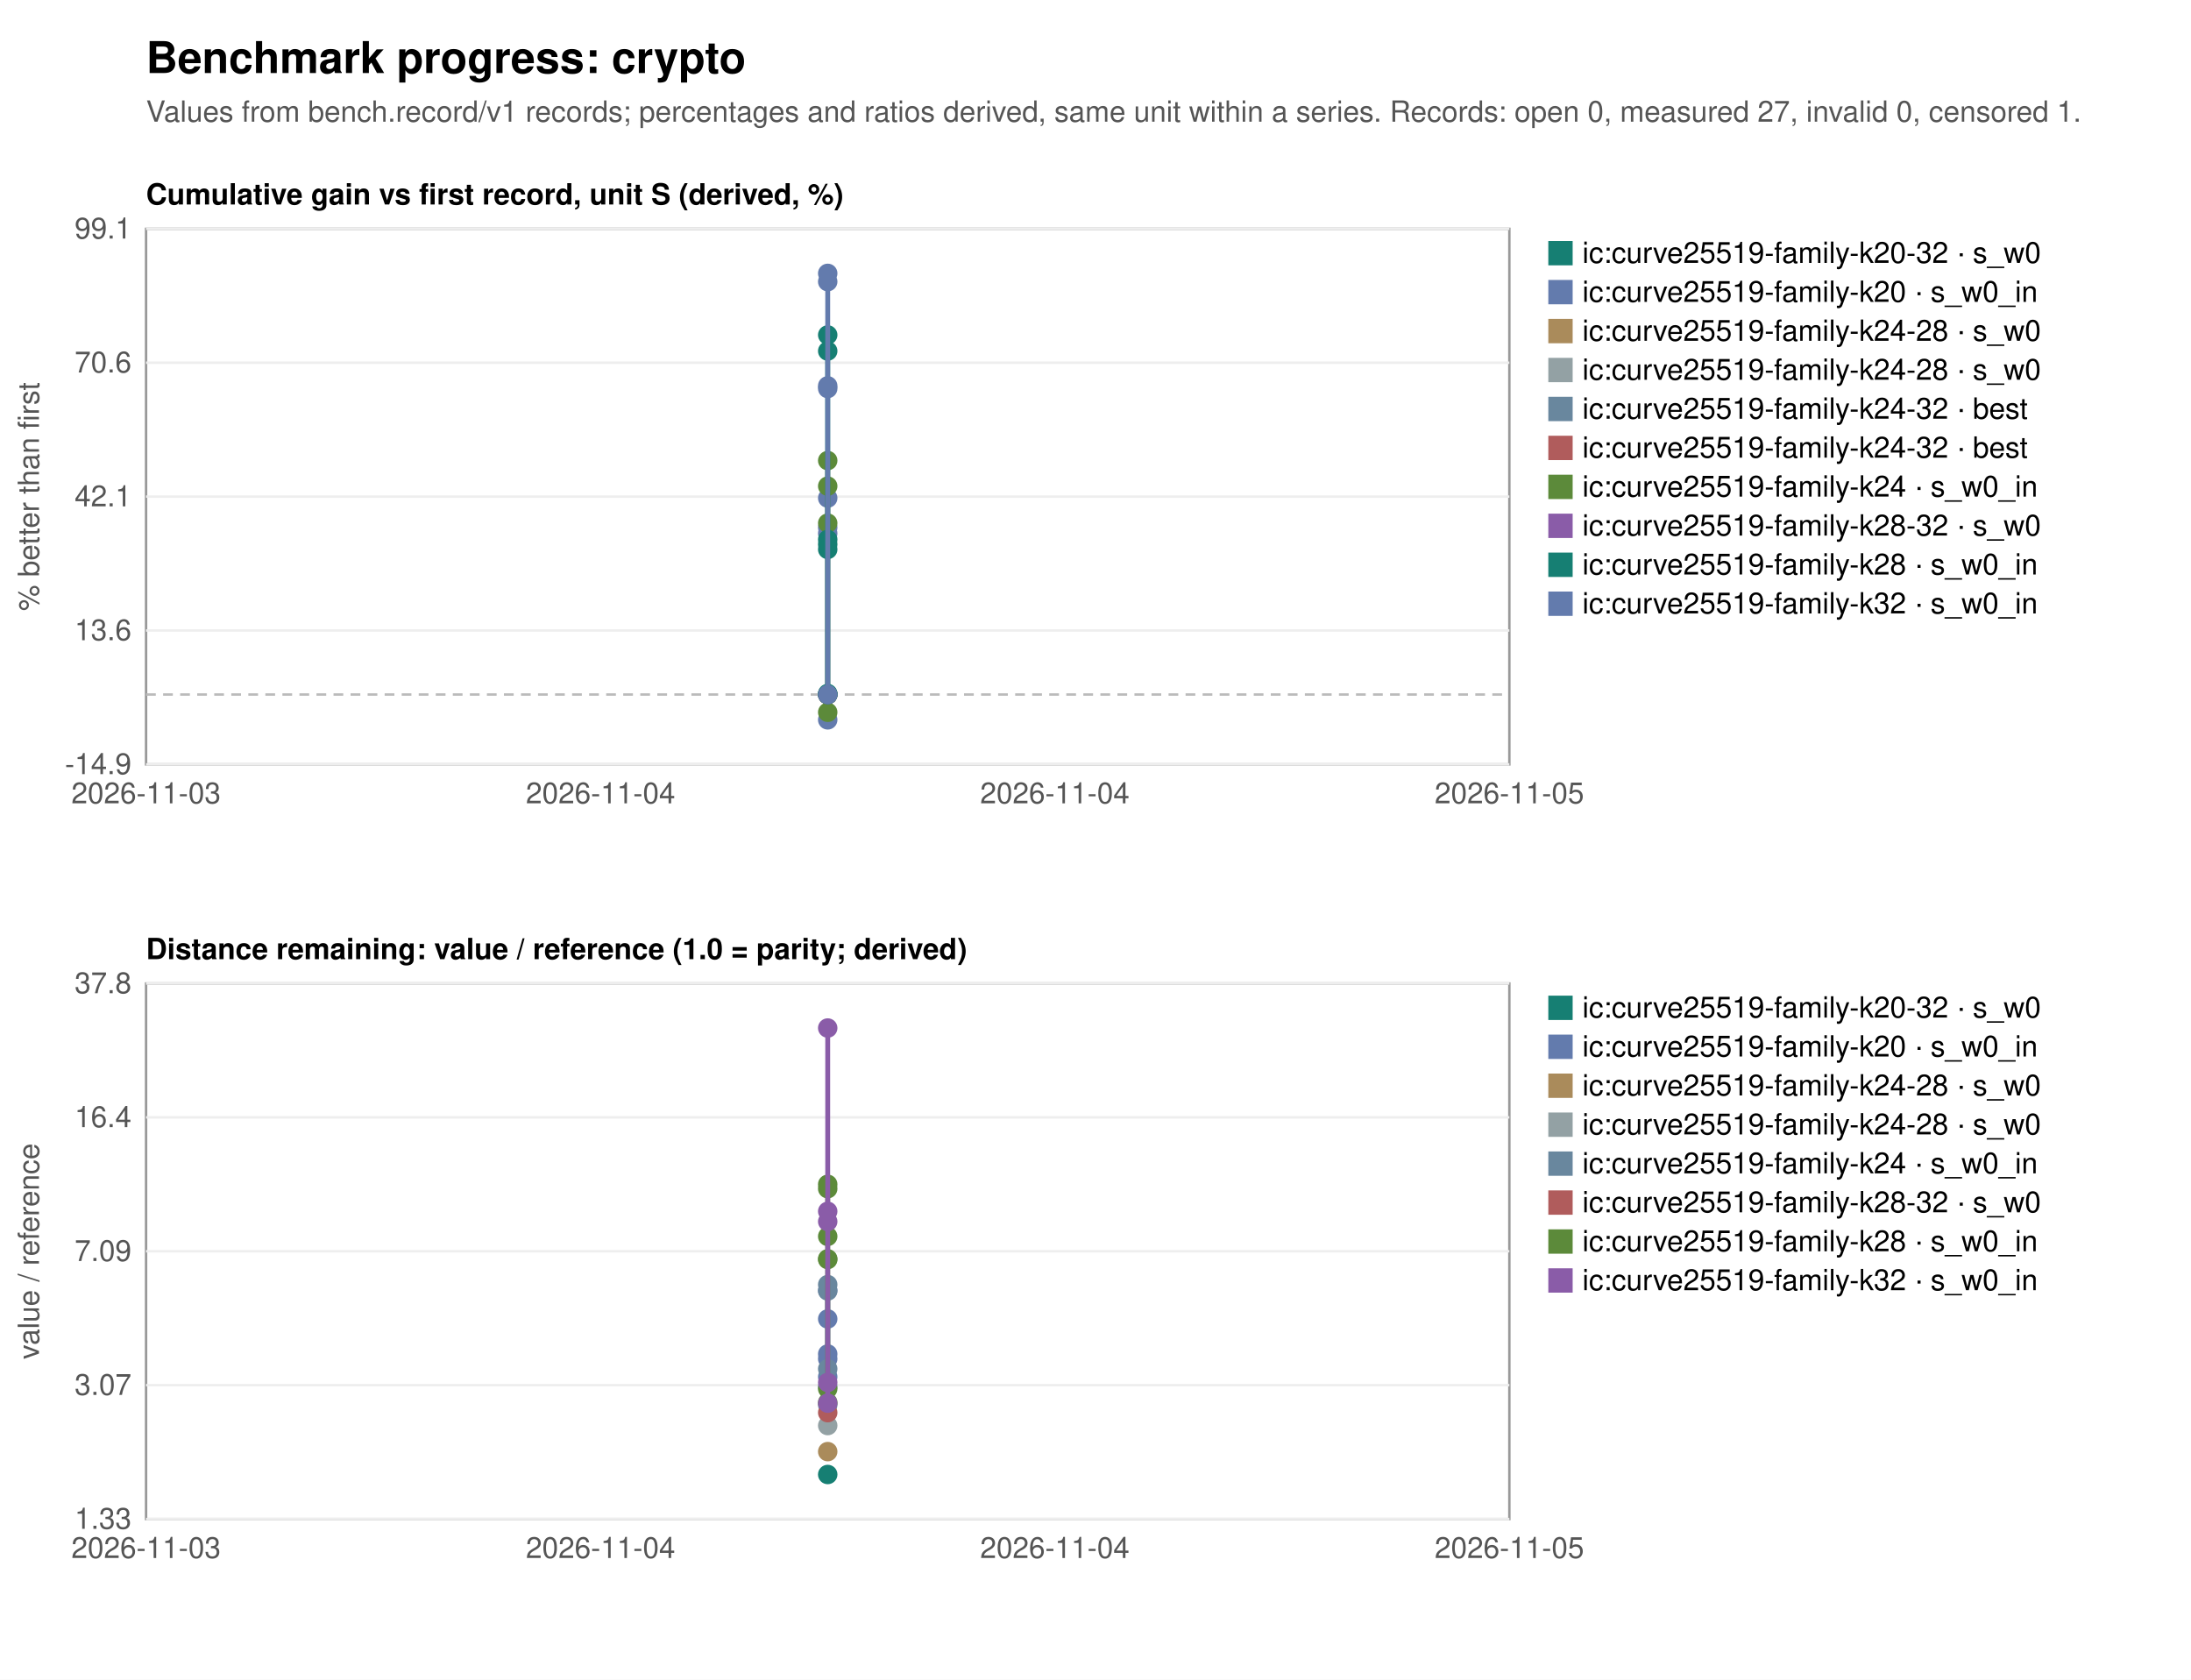
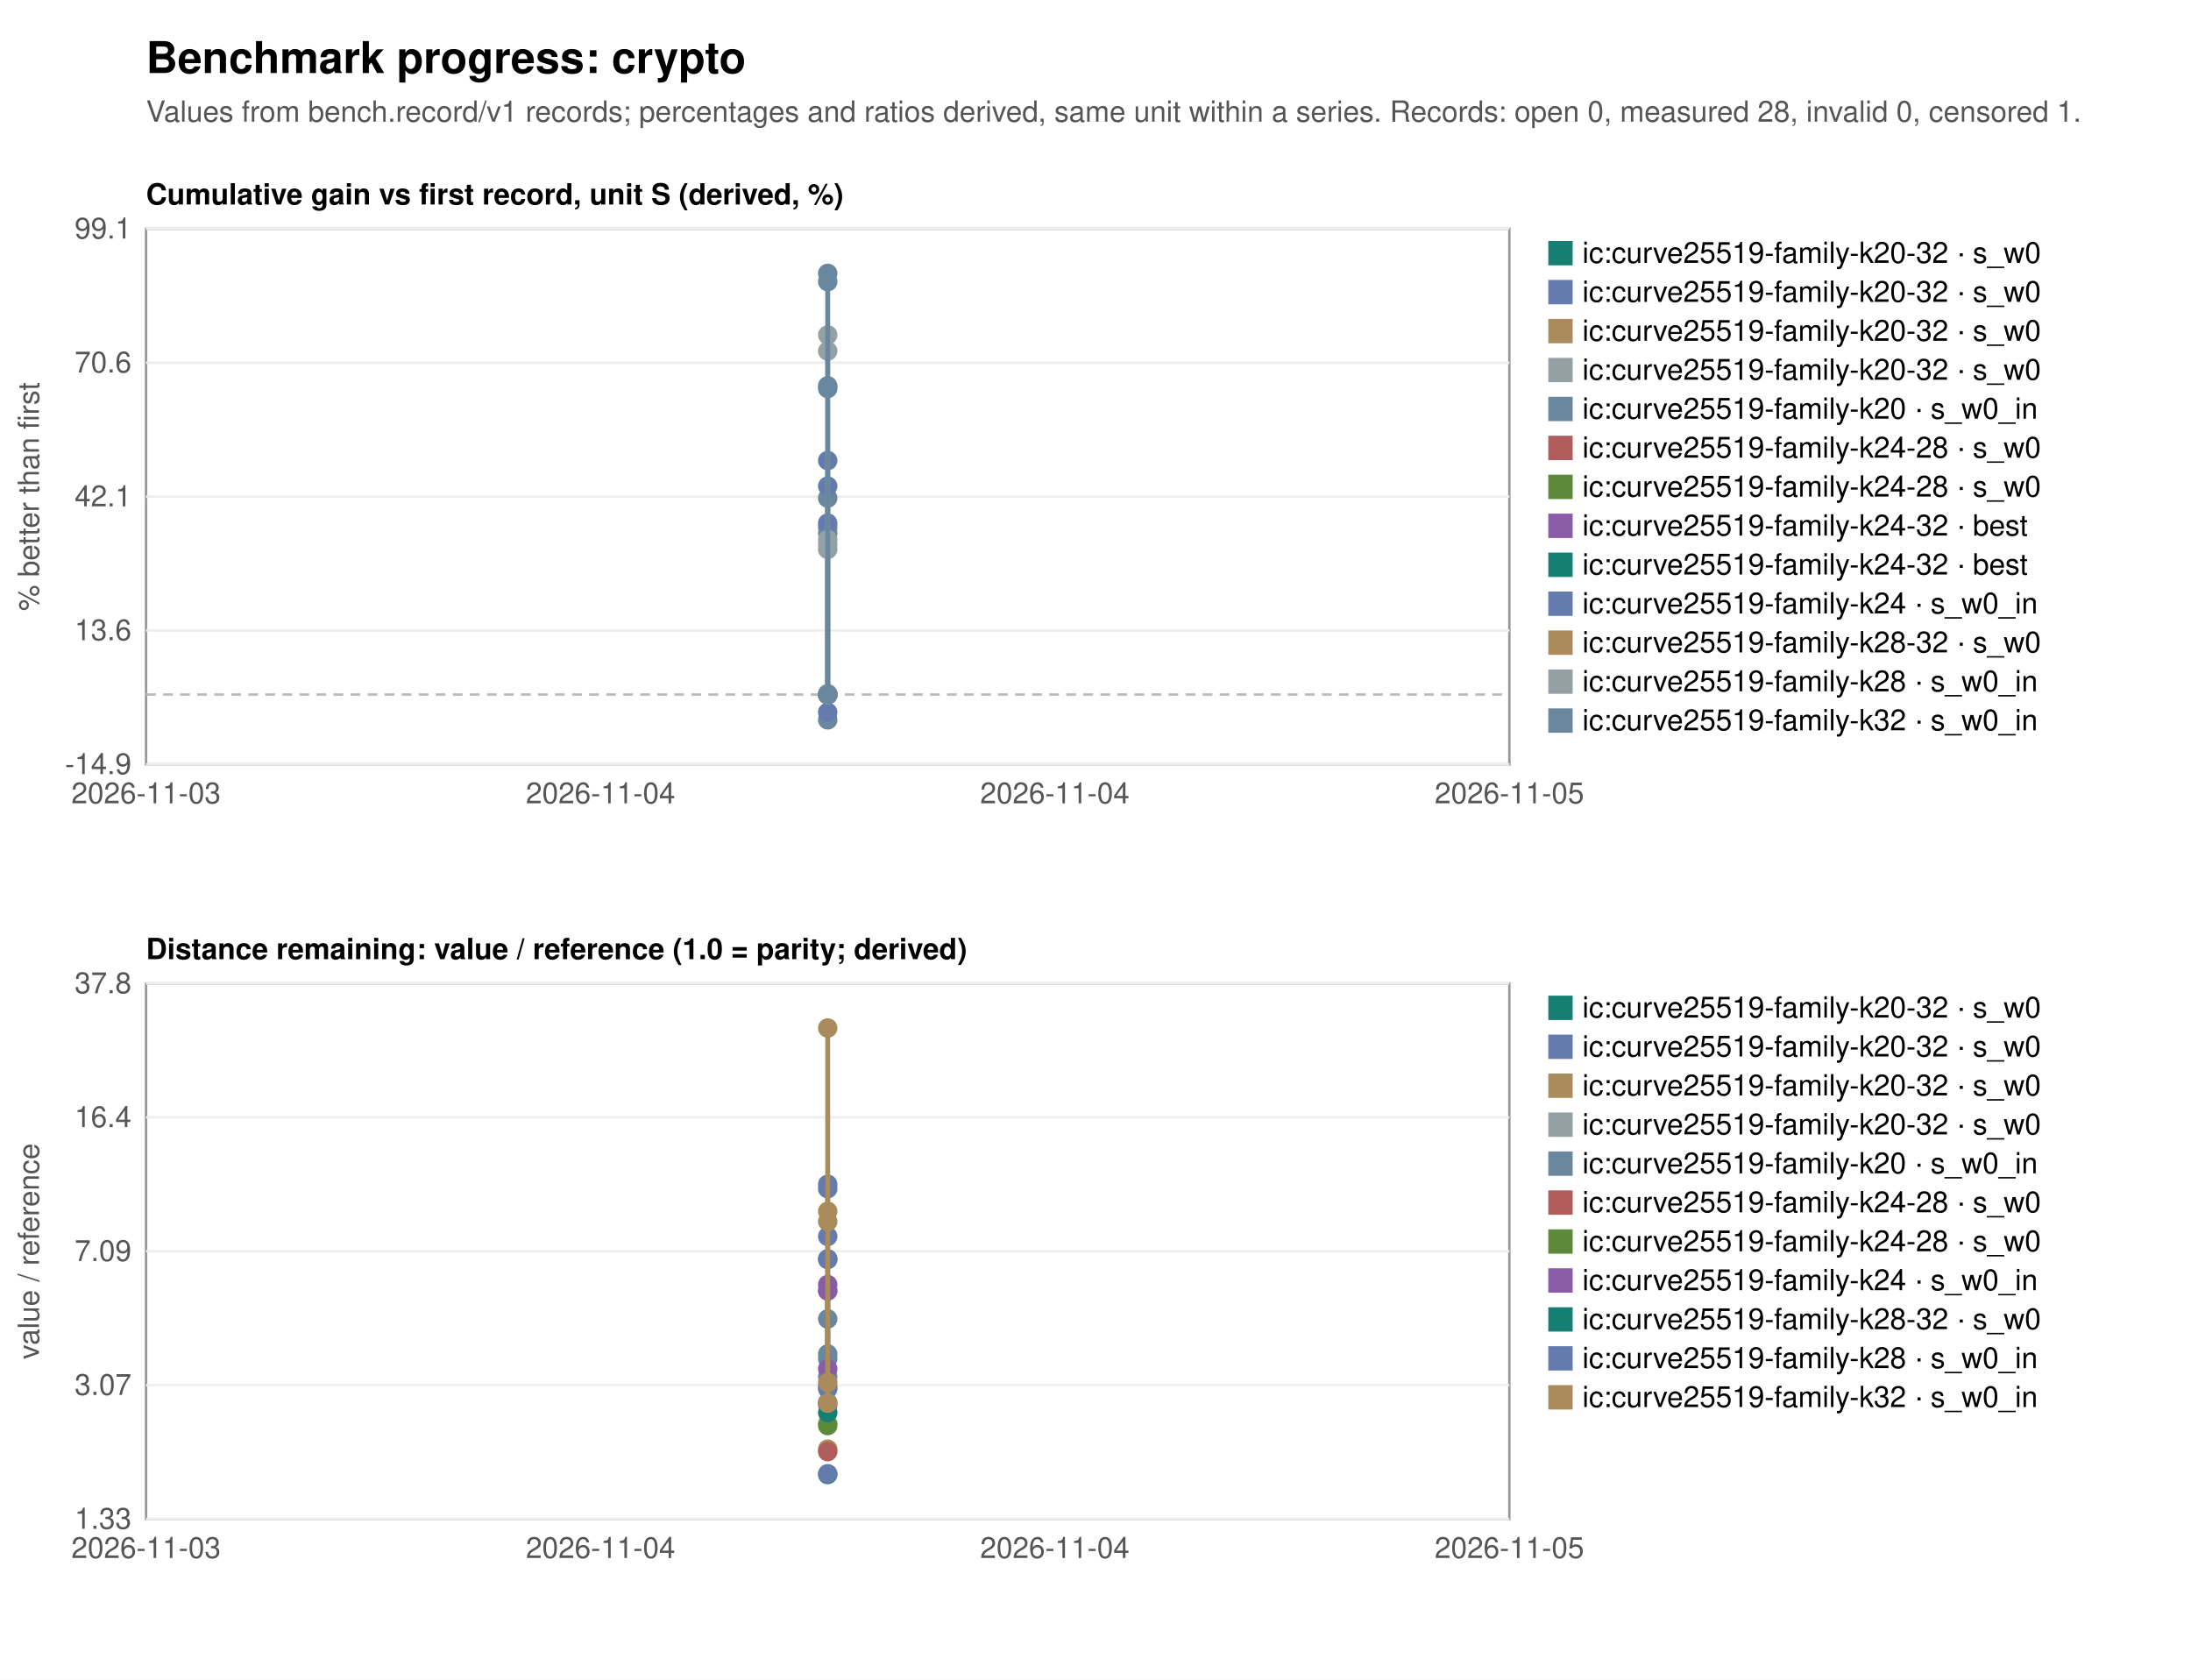
<svg xmlns="http://www.w3.org/2000/svg" width="900" height="690" viewBox="0 0 900 690" font-family="Helvetica, Arial, sans-serif" font-size="12">
  <rect width="900" height="690" fill="white" />
  <text x="60" y="30" font-size="18" font-weight="bold">Benchmark progress: crypto</text>
-   <text x="60" y="50" fill="#555">Values from bench.record/v1 records; percentages and ratios derived, same unit within a series. Records: open 0, measured 27, invalid 0, censored 1.</text>
+   <text x="60" y="50" fill="#555">Values from bench.record/v1 records; percentages and ratios derived, same unit within a series. Records: open 0, measured 28, invalid 0, censored 1.</text>
  <text x="60" y="84" font-weight="bold">Cumulative gain vs first record, unit S (derived, %)</text>
  <rect x="60" y="94" width="560" height="220" fill="none" stroke="#999" />
  <line x1="60" y1="314.0" x2="620" y2="314.0" stroke="#eee" />
  <text x="54" y="318.0" text-anchor="end" fill="#555">-14.9</text>
  <line x1="60" y1="259.0" x2="620" y2="259.0" stroke="#eee" />
  <text x="54" y="263.0" text-anchor="end" fill="#555">13.6</text>
  <line x1="60" y1="204.0" x2="620" y2="204.0" stroke="#eee" />
  <text x="54" y="208.0" text-anchor="end" fill="#555">42.1</text>
  <line x1="60" y1="149.0" x2="620" y2="149.0" stroke="#eee" />
  <text x="54" y="153.0" text-anchor="end" fill="#555">70.6</text>
  <line x1="60" y1="94.0" x2="620" y2="94.0" stroke="#eee" />
  <text x="54" y="98.0" text-anchor="end" fill="#555">99.1</text>
  <text x="60.0" y="330" text-anchor="middle" fill="#555">2026-11-03</text>
  <text x="246.7" y="330" text-anchor="middle" fill="#555">2026-11-04</text>
  <text x="433.3" y="330" text-anchor="middle" fill="#555">2026-11-04</text>
  <text x="620.0" y="330" text-anchor="middle" fill="#555">2026-11-05</text>
  <line x1="60" y1="285.3" x2="620" y2="285.3" stroke="#bbb" stroke-dasharray="4 3" />
  <text transform="translate(16,204.0) rotate(-90)" text-anchor="middle" fill="#555">% better than first</text>
  <circle cx="340.0" cy="285.3" r="4" fill="#167f73" />
  <rect x="636" y="99" width="10" height="10" fill="#167f73" />
  <text x="650" y="108">ic:curve25519-family-k20-32 · s_w0</text>
-   <polyline fill="none" stroke="#637bad" stroke-width="2" points="340.0,285.3 340.0,295.7 340.0,216.7 340.0,219.1 340.0,204.6" />
  <circle cx="340.0" cy="285.3" r="4" fill="#637bad" />
-   <circle cx="340.0" cy="295.7" r="4" fill="#637bad" />
-   <circle cx="340.0" cy="216.7" r="4" fill="#637bad" />
-   <circle cx="340.0" cy="219.1" r="4" fill="#637bad" />
-   <circle cx="340.0" cy="204.6" r="4" fill="#637bad" />
  <rect x="636" y="115" width="10" height="10" fill="#637bad" />
-   <text x="650" y="124">ic:curve25519-family-k20 · s_w0_in</text>
+   <text x="650" y="124">ic:curve25519-family-k20-32 · s_w0</text>
  <circle cx="340.0" cy="285.3" r="4" fill="#aa8b5b" />
  <rect x="636" y="131" width="10" height="10" fill="#aa8b5b" />
-   <text x="650" y="140">ic:curve25519-family-k24-28 · s_w0</text>
+   <text x="650" y="140">ic:curve25519-family-k20-32 · s_w0</text>
  <circle cx="340.0" cy="285.3" r="4" fill="#93a1a4" />
  <rect x="636" y="147" width="10" height="10" fill="#93a1a4" />
-   <text x="650" y="156">ic:curve25519-family-k24-28 · s_w0</text>
+   <text x="650" y="156">ic:curve25519-family-k20-32 · s_w0</text>
+   <polyline fill="none" stroke="#69879e" stroke-width="2" points="340.0,285.3 340.0,295.7 340.0,216.7 340.0,219.1 340.0,204.6" />
  <circle cx="340.0" cy="285.3" r="4" fill="#69879e" />
+   <circle cx="340.0" cy="295.7" r="4" fill="#69879e" />
+   <circle cx="340.0" cy="216.7" r="4" fill="#69879e" />
+   <circle cx="340.0" cy="219.1" r="4" fill="#69879e" />
+   <circle cx="340.0" cy="204.6" r="4" fill="#69879e" />
  <rect x="636" y="163" width="10" height="10" fill="#69879e" />
-   <text x="650" y="172">ic:curve25519-family-k24-32 · best</text>
+   <text x="650" y="172">ic:curve25519-family-k20 · s_w0_in</text>
  <circle cx="340.0" cy="285.3" r="4" fill="#b05c5c" />
  <rect x="636" y="179" width="10" height="10" fill="#b05c5c" />
-   <text x="650" y="188">ic:curve25519-family-k24-32 · best</text>
-   <polyline fill="none" stroke="#5c8a3a" stroke-width="2" points="340.0,285.3 340.0,292.6 340.0,214.9 340.0,199.7 340.0,189.2" />
+   <text x="650" y="188">ic:curve25519-family-k24-28 · s_w0</text>
  <circle cx="340.0" cy="285.3" r="4" fill="#5c8a3a" />
-   <circle cx="340.0" cy="292.6" r="4" fill="#5c8a3a" />
-   <circle cx="340.0" cy="214.9" r="4" fill="#5c8a3a" />
-   <circle cx="340.0" cy="199.7" r="4" fill="#5c8a3a" />
-   <circle cx="340.0" cy="189.2" r="4" fill="#5c8a3a" />
  <rect x="636" y="195" width="10" height="10" fill="#5c8a3a" />
-   <text x="650" y="204">ic:curve25519-family-k24 · s_w0_in</text>
+   <text x="650" y="204">ic:curve25519-family-k24-28 · s_w0</text>
  <circle cx="340.0" cy="285.3" r="4" fill="#8a5ca8" />
  <rect x="636" y="211" width="10" height="10" fill="#8a5ca8" />
-   <text x="650" y="220">ic:curve25519-family-k28-32 · s_w0</text>
-   <polyline fill="none" stroke="#167f73" stroke-width="2" points="340.0,285.3 340.0,284.9 340.0,223.6 340.0,221.6 340.0,225.7 340.0,144.2 340.0,137.6" />
+   <text x="650" y="220">ic:curve25519-family-k24-32 · best</text>
  <circle cx="340.0" cy="285.3" r="4" fill="#167f73" />
-   <circle cx="340.0" cy="284.9" r="4" fill="#167f73" />
-   <circle cx="340.0" cy="223.6" r="4" fill="#167f73" />
-   <circle cx="340.0" cy="221.6" r="4" fill="#167f73" />
-   <circle cx="340.0" cy="225.7" r="4" fill="#167f73" />
-   <circle cx="340.0" cy="144.2" r="4" fill="#167f73" />
-   <circle cx="340.0" cy="137.6" r="4" fill="#167f73" />
  <rect x="636" y="227" width="10" height="10" fill="#167f73" />
-   <text x="650" y="236">ic:curve25519-family-k28 · s_w0_in</text>
-   <polyline fill="none" stroke="#637bad" stroke-width="2" points="340.0,285.3 340.0,158.5 340.0,159.6 340.0,115.7 340.0,112.3" />
+   <text x="650" y="236">ic:curve25519-family-k24-32 · best</text>
+   <polyline fill="none" stroke="#637bad" stroke-width="2" points="340.0,285.3 340.0,292.6 340.0,214.9 340.0,199.7 340.0,189.2" />
  <circle cx="340.0" cy="285.3" r="4" fill="#637bad" />
-   <circle cx="340.0" cy="158.5" r="4" fill="#637bad" />
-   <circle cx="340.0" cy="159.6" r="4" fill="#637bad" />
-   <circle cx="340.0" cy="115.7" r="4" fill="#637bad" />
-   <circle cx="340.0" cy="112.3" r="4" fill="#637bad" />
+   <circle cx="340.0" cy="292.6" r="4" fill="#637bad" />
+   <circle cx="340.0" cy="214.9" r="4" fill="#637bad" />
+   <circle cx="340.0" cy="199.7" r="4" fill="#637bad" />
+   <circle cx="340.0" cy="189.2" r="4" fill="#637bad" />
  <rect x="636" y="243" width="10" height="10" fill="#637bad" />
-   <text x="650" y="252">ic:curve25519-family-k32 · s_w0_in</text>
+   <text x="650" y="252">ic:curve25519-family-k24 · s_w0_in</text>
+   <circle cx="340.0" cy="285.3" r="4" fill="#aa8b5b" />
+   <rect x="636" y="259" width="10" height="10" fill="#aa8b5b" />
+   <text x="650" y="268">ic:curve25519-family-k28-32 · s_w0</text>
+   <polyline fill="none" stroke="#93a1a4" stroke-width="2" points="340.0,285.3 340.0,284.9 340.0,223.6 340.0,221.6 340.0,225.7 340.0,144.2 340.0,137.6" />
+   <circle cx="340.0" cy="285.3" r="4" fill="#93a1a4" />
+   <circle cx="340.0" cy="284.9" r="4" fill="#93a1a4" />
+   <circle cx="340.0" cy="223.6" r="4" fill="#93a1a4" />
+   <circle cx="340.0" cy="221.6" r="4" fill="#93a1a4" />
+   <circle cx="340.0" cy="225.7" r="4" fill="#93a1a4" />
+   <circle cx="340.0" cy="144.2" r="4" fill="#93a1a4" />
+   <circle cx="340.0" cy="137.6" r="4" fill="#93a1a4" />
+   <rect x="636" y="275" width="10" height="10" fill="#93a1a4" />
+   <text x="650" y="284">ic:curve25519-family-k28 · s_w0_in</text>
+   <polyline fill="none" stroke="#69879e" stroke-width="2" points="340.0,285.3 340.0,158.5 340.0,159.6 340.0,115.7 340.0,112.3" />
+   <circle cx="340.0" cy="285.3" r="4" fill="#69879e" />
+   <circle cx="340.0" cy="158.5" r="4" fill="#69879e" />
+   <circle cx="340.0" cy="159.6" r="4" fill="#69879e" />
+   <circle cx="340.0" cy="115.7" r="4" fill="#69879e" />
+   <circle cx="340.0" cy="112.3" r="4" fill="#69879e" />
+   <rect x="636" y="291" width="10" height="10" fill="#69879e" />
+   <text x="650" y="300">ic:curve25519-family-k32 · s_w0_in</text>
  <text x="60" y="394" font-weight="bold">Distance remaining: value / reference (1.0 = parity; derived)</text>
  <rect x="60" y="404" width="560" height="220" fill="none" stroke="#999" />
  <line x1="60" y1="624.0" x2="620" y2="624.0" stroke="#eee" />
  <text x="54" y="628.0" text-anchor="end" fill="#555">1.33</text>
  <line x1="60" y1="569.0" x2="620" y2="569.0" stroke="#eee" />
  <text x="54" y="573.0" text-anchor="end" fill="#555">3.07</text>
  <line x1="60" y1="514.0" x2="620" y2="514.0" stroke="#eee" />
  <text x="54" y="518.0" text-anchor="end" fill="#555">7.09</text>
  <line x1="60" y1="459.0" x2="620" y2="459.0" stroke="#eee" />
  <text x="54" y="463.0" text-anchor="end" fill="#555">16.4</text>
  <line x1="60" y1="404.0" x2="620" y2="404.0" stroke="#eee" />
  <text x="54" y="408.0" text-anchor="end" fill="#555">37.8</text>
  <text x="60.0" y="640" text-anchor="middle" fill="#555">2026-11-03</text>
  <text x="246.7" y="640" text-anchor="middle" fill="#555">2026-11-04</text>
  <text x="433.3" y="640" text-anchor="middle" fill="#555">2026-11-04</text>
  <text x="620.0" y="640" text-anchor="middle" fill="#555">2026-11-05</text>
  <text transform="translate(16,514.0) rotate(-90)" text-anchor="middle" fill="#555">value / reference</text>
  <circle cx="340.0" cy="605.7" r="4" fill="#167f73" />
  <rect x="636" y="409" width="10" height="10" fill="#167f73" />
  <text x="650" y="418">ic:curve25519-family-k20-32 · s_w0</text>
-   <polyline fill="none" stroke="#637bad" stroke-width="2" points="340.0,541.8 340.0,530.1 340.0,558.2 340.0,556.2 340.0,565.6" />
-   <circle cx="340.0" cy="541.8" r="4" fill="#637bad" />
-   <circle cx="340.0" cy="530.1" r="4" fill="#637bad" />
-   <circle cx="340.0" cy="558.2" r="4" fill="#637bad" />
-   <circle cx="340.0" cy="556.2" r="4" fill="#637bad" />
-   <circle cx="340.0" cy="565.6" r="4" fill="#637bad" />
+   <circle cx="340.0" cy="605.4" r="4" fill="#637bad" />
  <rect x="636" y="425" width="10" height="10" fill="#637bad" />
-   <text x="650" y="434">ic:curve25519-family-k20 · s_w0_in</text>
-   <circle cx="340.0" cy="596.3" r="4" fill="#aa8b5b" />
+   <text x="650" y="434">ic:curve25519-family-k20-32 · s_w0</text>
+   <circle cx="340.0" cy="595.3" r="4" fill="#aa8b5b" />
  <rect x="636" y="441" width="10" height="10" fill="#aa8b5b" />
-   <text x="650" y="450">ic:curve25519-family-k24-28 · s_w0</text>
-   <circle cx="340.0" cy="585.6" r="4" fill="#93a1a4" />
+   <text x="650" y="450">ic:curve25519-family-k20-32 · s_w0</text>
+   <circle cx="340.0" cy="584.7" r="4" fill="#93a1a4" />
  <rect x="636" y="457" width="10" height="10" fill="#93a1a4" />
-   <text x="650" y="466">ic:curve25519-family-k24-28 · s_w0</text>
-   <polyline fill="none" stroke="#69879e" stroke-width="2" points="340.0,527.7 340.0,530.3 340.0,562.3 340.0,569.7 340.0,577.1" />
-   <circle cx="340.0" cy="527.7" r="4" fill="#69879e" />
-   <circle cx="340.0" cy="530.3" r="4" fill="#69879e" />
-   <circle cx="340.0" cy="562.3" r="4" fill="#69879e" />
-   <circle cx="340.0" cy="569.7" r="4" fill="#69879e" />
-   <circle cx="340.0" cy="577.1" r="4" fill="#69879e" />
+   <text x="650" y="466">ic:curve25519-family-k20-32 · s_w0</text>
+   <polyline fill="none" stroke="#69879e" stroke-width="2" points="340.0,541.8 340.0,530.1 340.0,558.2 340.0,556.2 340.0,565.6" />
+   <circle cx="340.0" cy="541.8" r="4" fill="#69879e" />
+   <circle cx="340.0" cy="530.1" r="4" fill="#69879e" />
+   <circle cx="340.0" cy="558.2" r="4" fill="#69879e" />
+   <circle cx="340.0" cy="556.2" r="4" fill="#69879e" />
+   <circle cx="340.0" cy="565.6" r="4" fill="#69879e" />
  <rect x="636" y="473" width="10" height="10" fill="#69879e" />
-   <text x="650" y="482">ic:curve25519-family-k24 · s_w0_in</text>
-   <circle cx="340.0" cy="580.3" r="4" fill="#b05c5c" />
+   <text x="650" y="482">ic:curve25519-family-k20 · s_w0_in</text>
+   <circle cx="340.0" cy="596.3" r="4" fill="#b05c5c" />
  <rect x="636" y="489" width="10" height="10" fill="#b05c5c" />
-   <text x="650" y="498">ic:curve25519-family-k28-32 · s_w0</text>
-   <polyline fill="none" stroke="#5c8a3a" stroke-width="2" points="340.0,486.5 340.0,488.3 340.0,507.9 340.0,517.4 340.0,517.1 340.0,570.5 340.0,576.1" />
-   <circle cx="340.0" cy="486.5" r="4" fill="#5c8a3a" />
-   <circle cx="340.0" cy="488.3" r="4" fill="#5c8a3a" />
-   <circle cx="340.0" cy="507.9" r="4" fill="#5c8a3a" />
-   <circle cx="340.0" cy="517.4" r="4" fill="#5c8a3a" />
-   <circle cx="340.0" cy="517.1" r="4" fill="#5c8a3a" />
-   <circle cx="340.0" cy="570.5" r="4" fill="#5c8a3a" />
-   <circle cx="340.0" cy="576.1" r="4" fill="#5c8a3a" />
+   <text x="650" y="498">ic:curve25519-family-k24-28 · s_w0</text>
+   <circle cx="340.0" cy="585.6" r="4" fill="#5c8a3a" />
  <rect x="636" y="505" width="10" height="10" fill="#5c8a3a" />
-   <text x="650" y="514">ic:curve25519-family-k28 · s_w0_in</text>
-   <polyline fill="none" stroke="#8a5ca8" stroke-width="2" points="340.0,422.3 340.0,497.6 340.0,501.8 340.0,567.9 340.0,576.4" />
-   <circle cx="340.0" cy="422.3" r="4" fill="#8a5ca8" />
-   <circle cx="340.0" cy="497.6" r="4" fill="#8a5ca8" />
-   <circle cx="340.0" cy="501.8" r="4" fill="#8a5ca8" />
-   <circle cx="340.0" cy="567.9" r="4" fill="#8a5ca8" />
-   <circle cx="340.0" cy="576.4" r="4" fill="#8a5ca8" />
+   <text x="650" y="514">ic:curve25519-family-k24-28 · s_w0</text>
+   <polyline fill="none" stroke="#8a5ca8" stroke-width="2" points="340.0,527.7 340.0,530.3 340.0,562.3 340.0,569.7 340.0,577.1" />
+   <circle cx="340.0" cy="527.7" r="4" fill="#8a5ca8" />
+   <circle cx="340.0" cy="530.3" r="4" fill="#8a5ca8" />
+   <circle cx="340.0" cy="562.3" r="4" fill="#8a5ca8" />
+   <circle cx="340.0" cy="569.7" r="4" fill="#8a5ca8" />
+   <circle cx="340.0" cy="577.1" r="4" fill="#8a5ca8" />
  <rect x="636" y="521" width="10" height="10" fill="#8a5ca8" />
-   <text x="650" y="530">ic:curve25519-family-k32 · s_w0_in</text>
+   <text x="650" y="530">ic:curve25519-family-k24 · s_w0_in</text>
+   <circle cx="340.0" cy="580.3" r="4" fill="#167f73" />
+   <rect x="636" y="537" width="10" height="10" fill="#167f73" />
+   <text x="650" y="546">ic:curve25519-family-k28-32 · s_w0</text>
+   <polyline fill="none" stroke="#637bad" stroke-width="2" points="340.0,486.5 340.0,488.3 340.0,507.9 340.0,517.4 340.0,517.1 340.0,570.5 340.0,576.1" />
+   <circle cx="340.0" cy="486.5" r="4" fill="#637bad" />
+   <circle cx="340.0" cy="488.3" r="4" fill="#637bad" />
+   <circle cx="340.0" cy="507.9" r="4" fill="#637bad" />
+   <circle cx="340.0" cy="517.4" r="4" fill="#637bad" />
+   <circle cx="340.0" cy="517.1" r="4" fill="#637bad" />
+   <circle cx="340.0" cy="570.5" r="4" fill="#637bad" />
+   <circle cx="340.0" cy="576.1" r="4" fill="#637bad" />
+   <rect x="636" y="553" width="10" height="10" fill="#637bad" />
+   <text x="650" y="562">ic:curve25519-family-k28 · s_w0_in</text>
+   <polyline fill="none" stroke="#aa8b5b" stroke-width="2" points="340.0,422.3 340.0,497.6 340.0,501.8 340.0,567.9 340.0,576.4" />
+   <circle cx="340.0" cy="422.3" r="4" fill="#aa8b5b" />
+   <circle cx="340.0" cy="497.6" r="4" fill="#aa8b5b" />
+   <circle cx="340.0" cy="501.8" r="4" fill="#aa8b5b" />
+   <circle cx="340.0" cy="567.9" r="4" fill="#aa8b5b" />
+   <circle cx="340.0" cy="576.4" r="4" fill="#aa8b5b" />
+   <rect x="636" y="569" width="10" height="10" fill="#aa8b5b" />
+   <text x="650" y="578">ic:curve25519-family-k32 · s_w0_in</text>
</svg>
